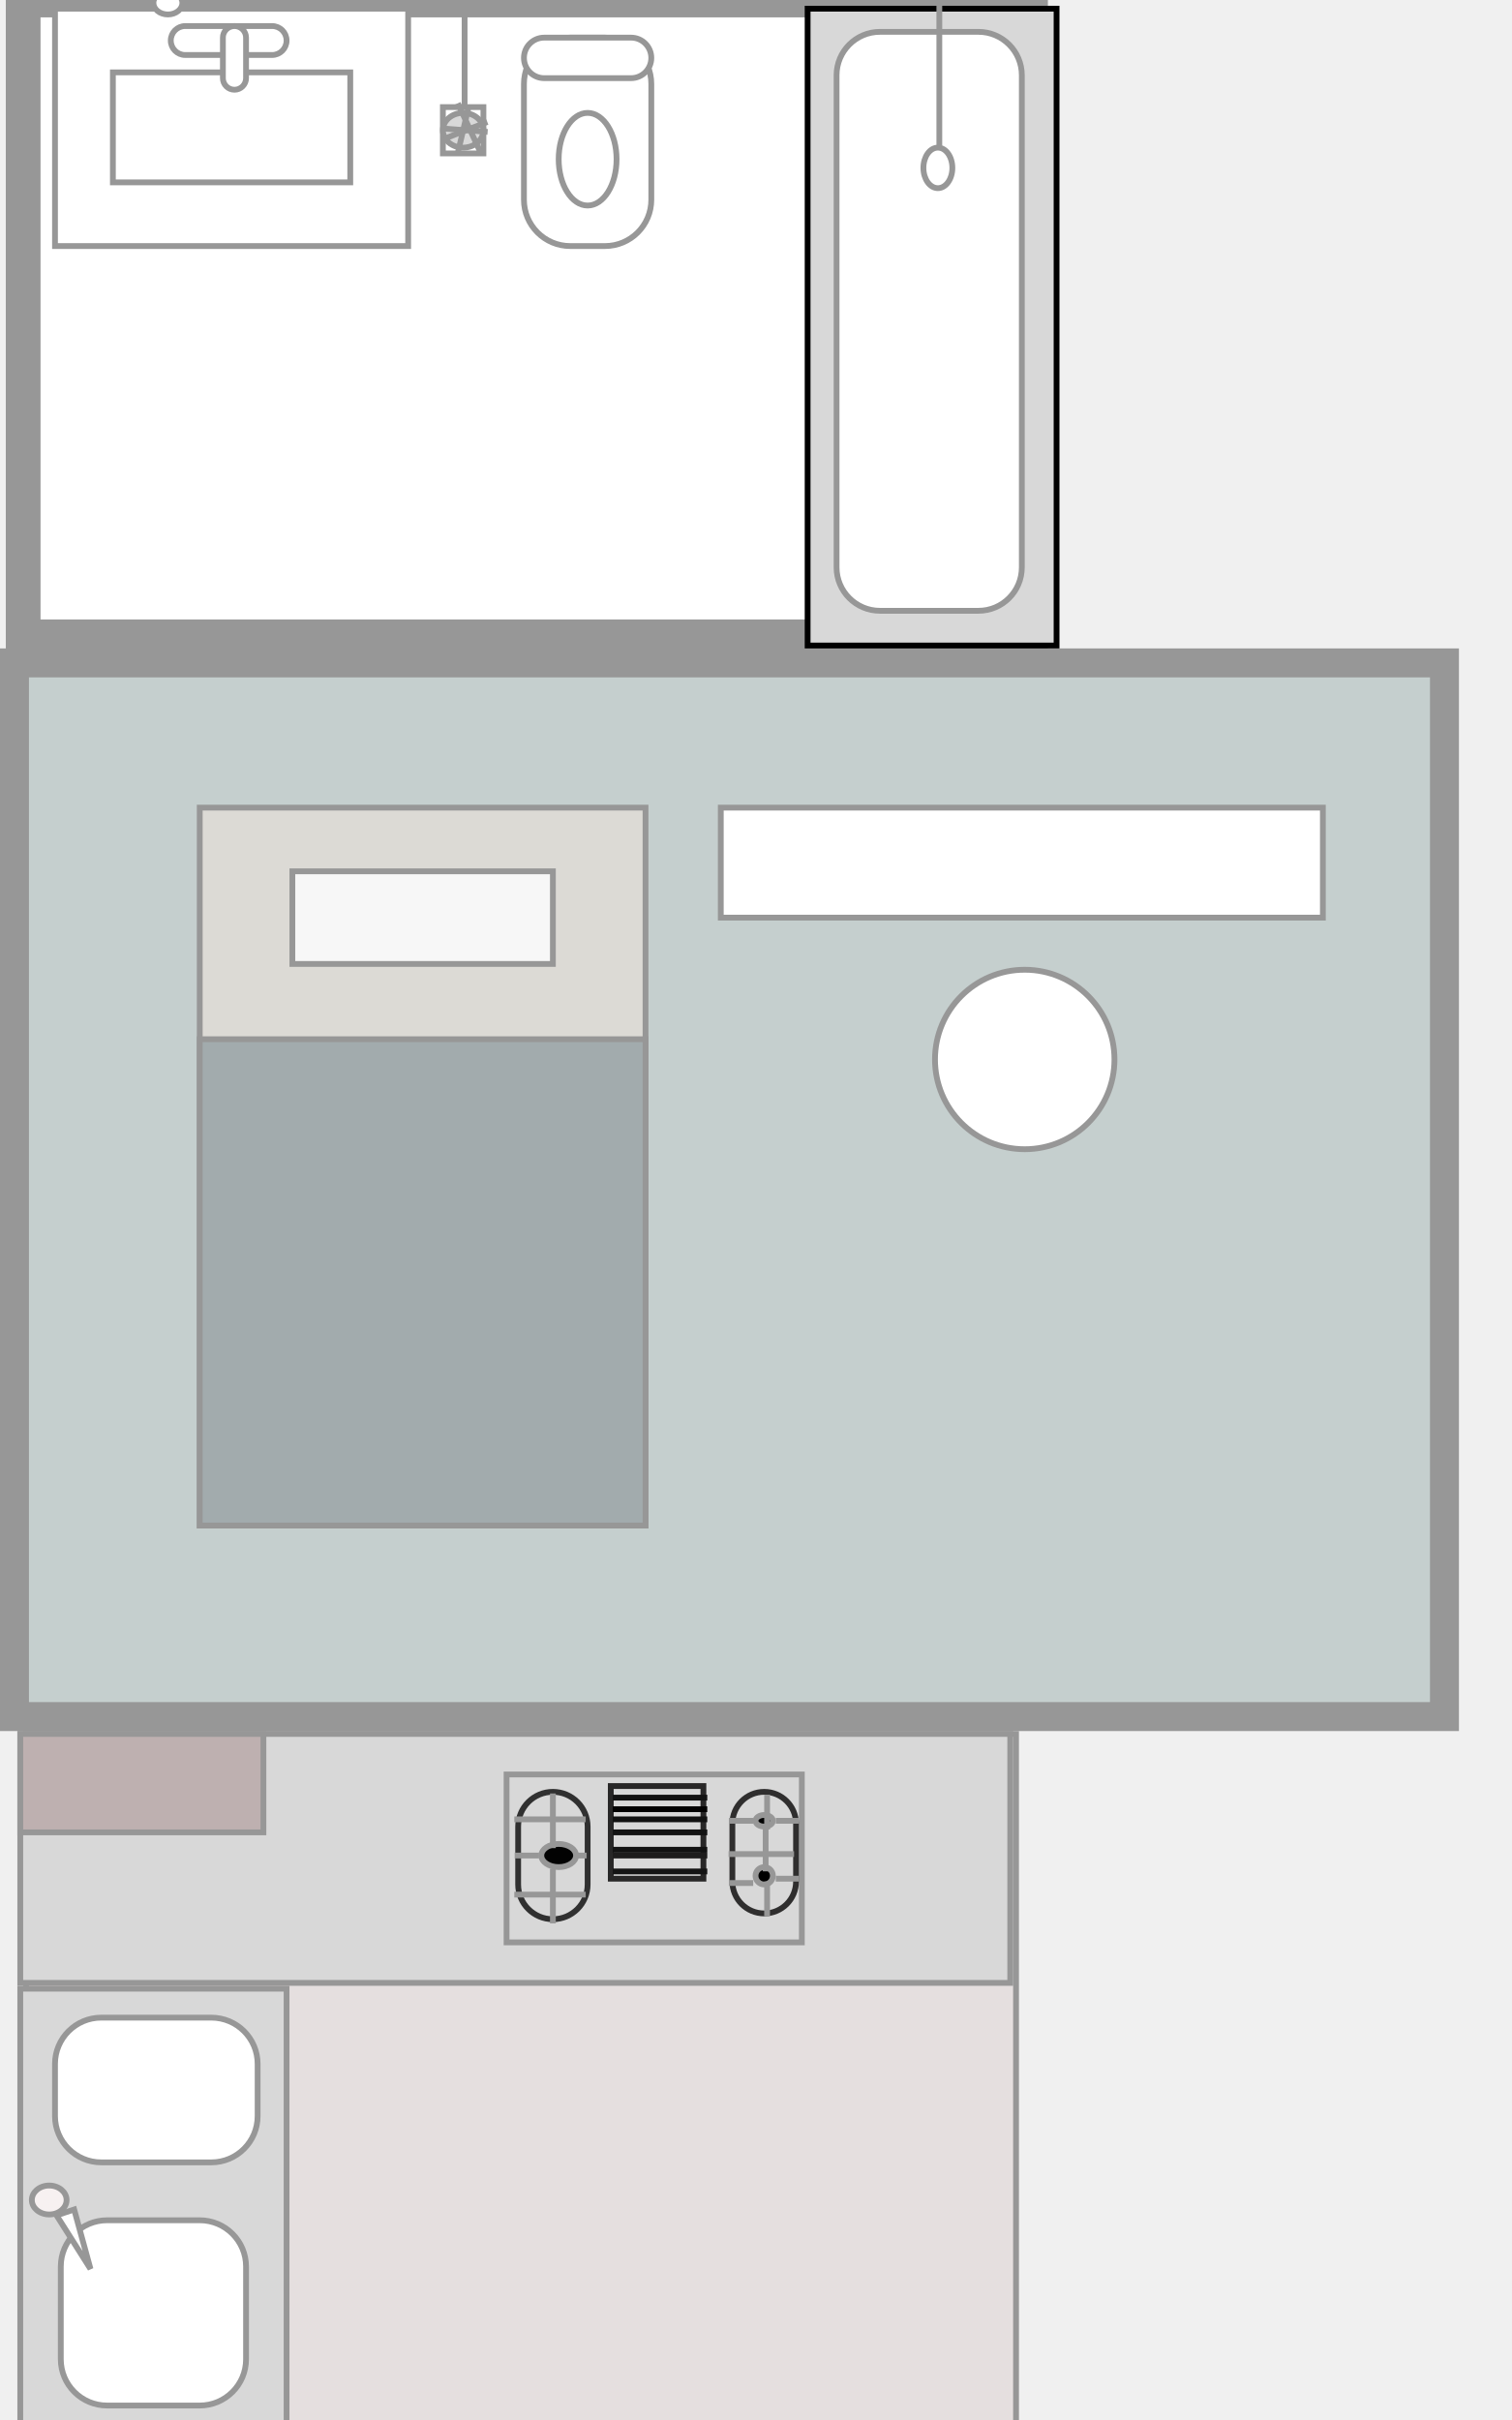
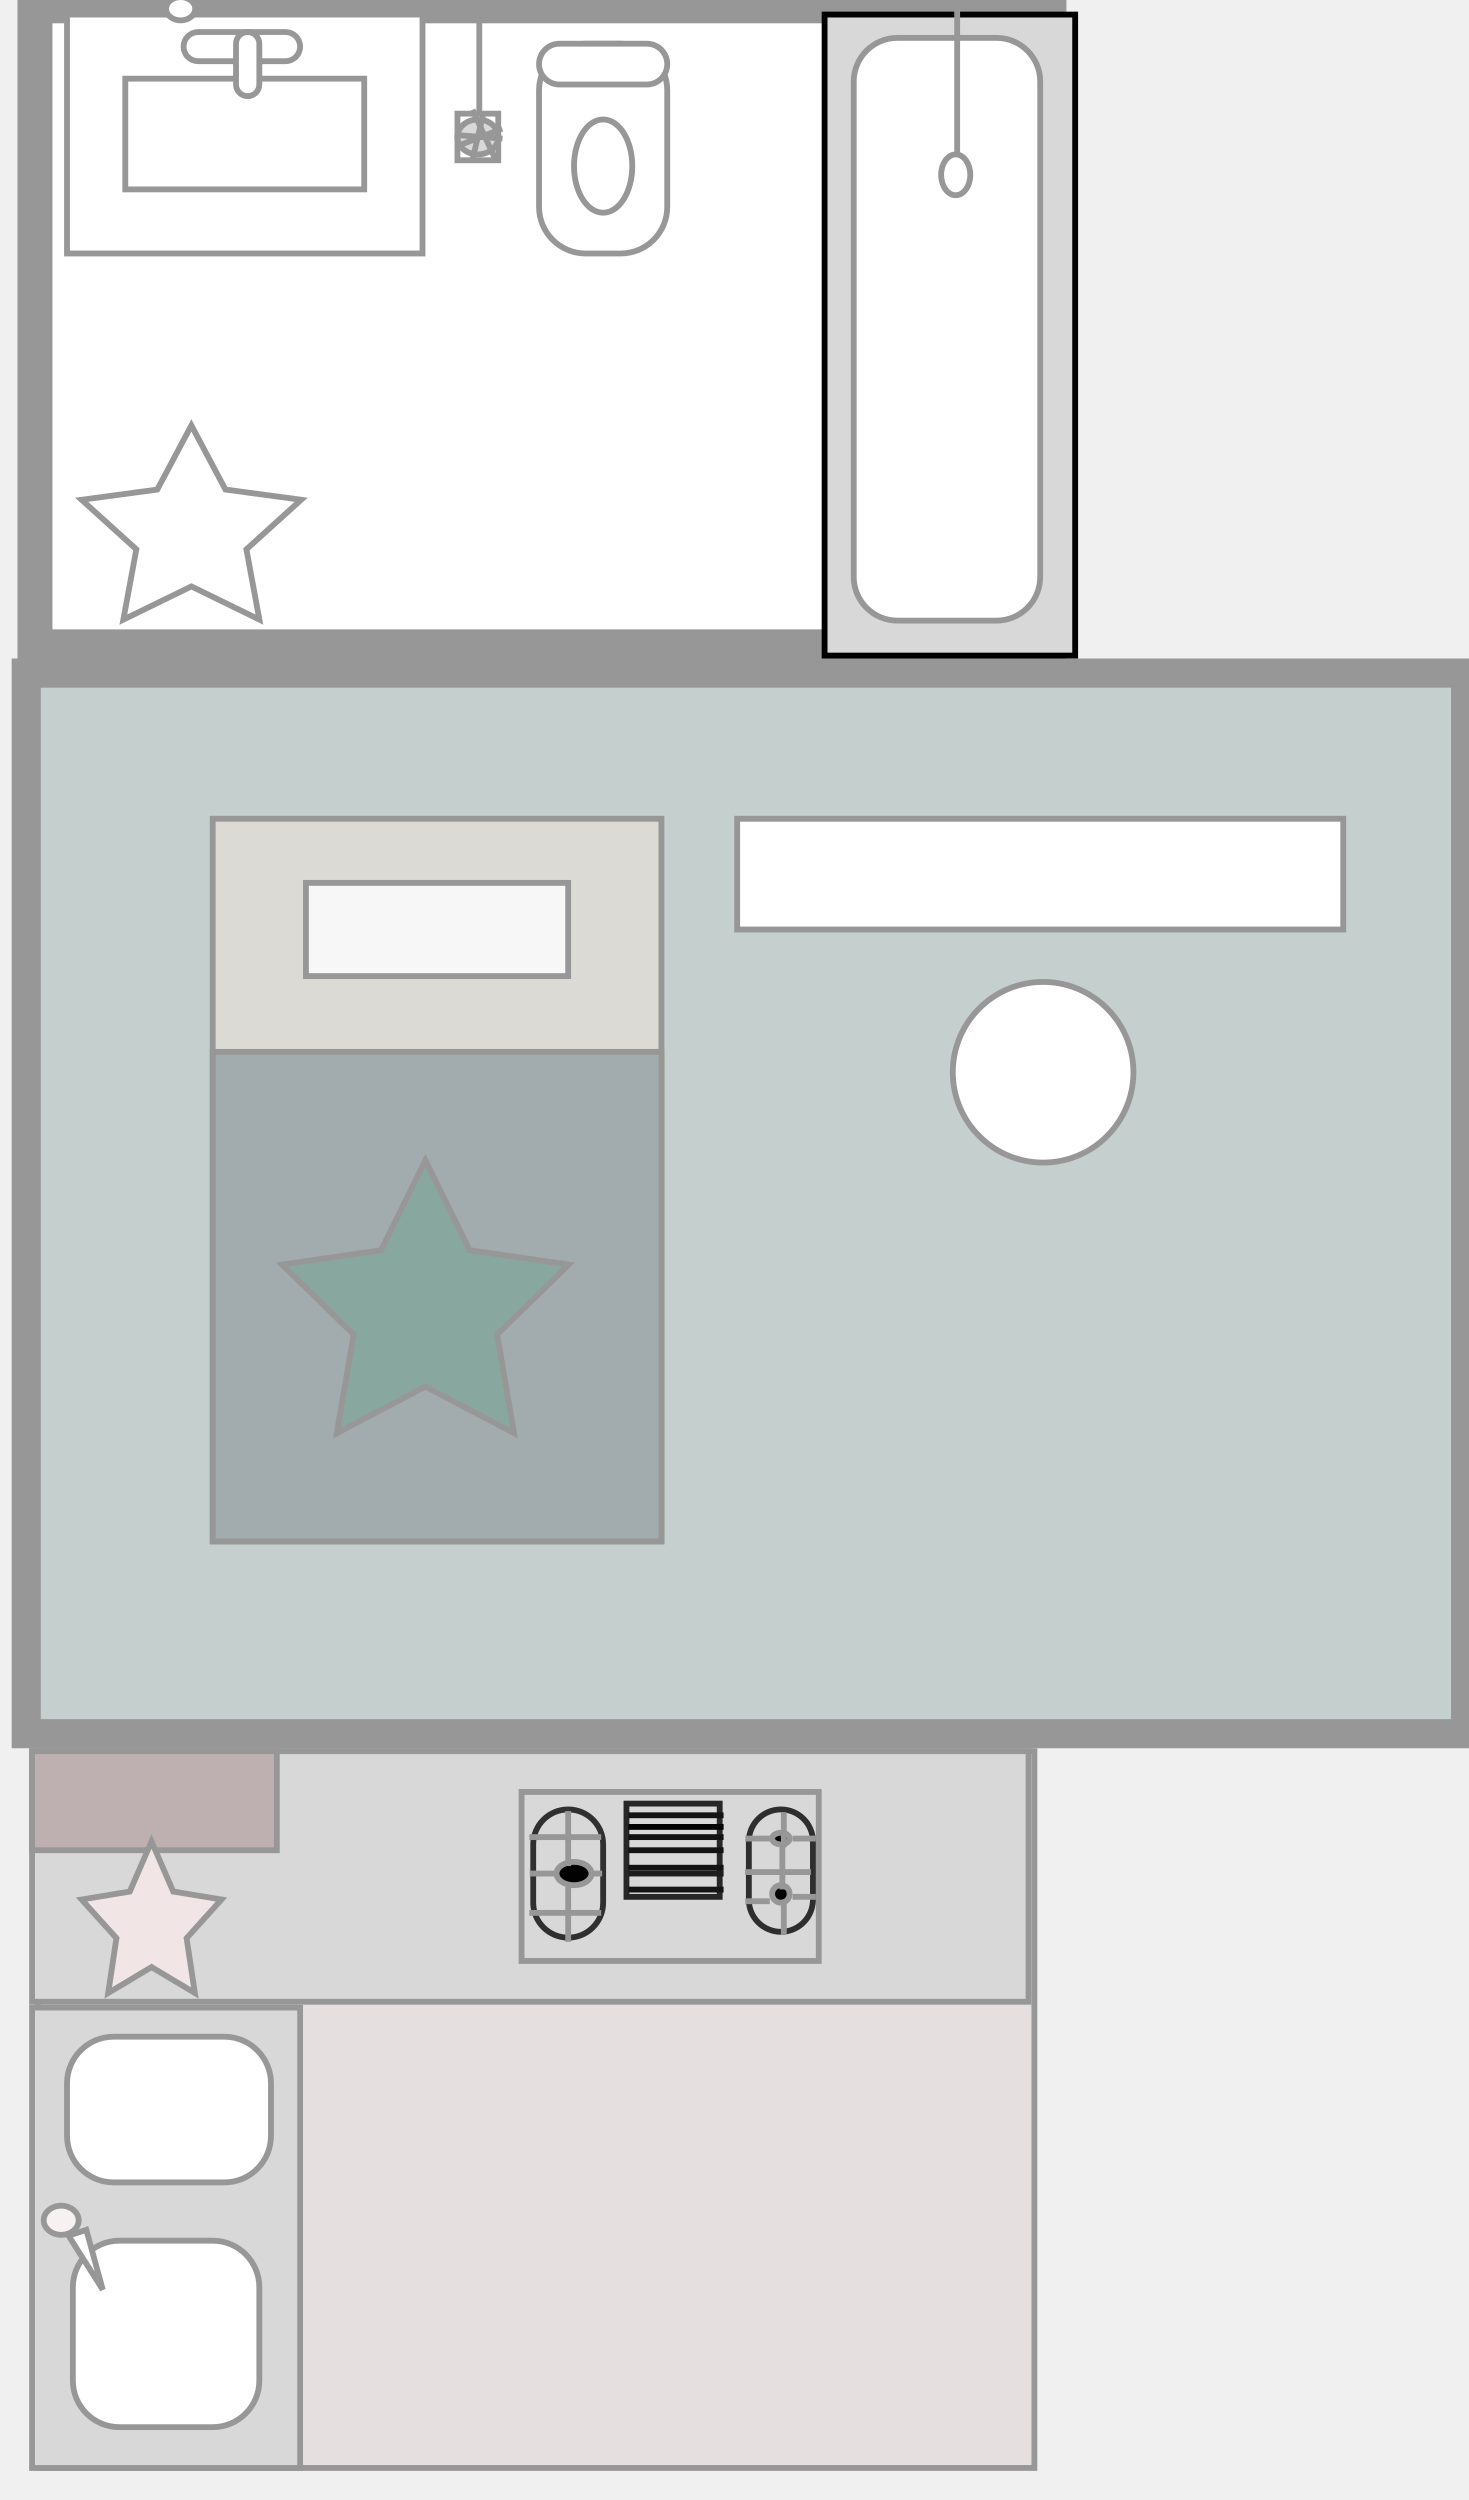
- <svg xmlns="http://www.w3.org/2000/svg" width="261px" height="418px" viewBox="0 0 261 418" version="1.1">
-   <g id="studio" stroke="none" stroke-width="1" fill="none" fill-rule="evenodd">
-     <rect id="Rectangle" stroke="#979797" stroke-width="5" fill="#C5CFCE" x="2.5" y="114.5" width="247" height="182" />
-     <rect id="Rectangle" stroke="#979797" fill="#DCDAD5" x="34.5" y="139.5" width="77" height="124" />
-     <rect id="Rectangle" stroke="#979797" fill="#F7F7F7" x="50.5" y="150.5" width="45" height="16" />
-     <rect id="Rectangle" stroke="#979797" fill="#A2ABAD" x="34.5" y="179.5" width="77" height="84" />
-     <rect id="Rectangle" stroke="#979797" fill="#FFFFFF" x="124.5" y="139.5" width="104" height="19" />
-     <circle id="Oval" stroke="#979797" fill="#FFFFFF" cx="177" cy="183" r="15.5" />
-     <rect id="Rectangle" stroke="#979797" stroke-width="6" fill="#FFFFFF" x="4" y="0" width="174" height="110" />
-     <line x1="80.25" y1="1.29" x2="80.25" y2="18.71" id="Line-4" stroke="#979797" stroke-linecap="square" />
-     <rect id="Rectangle" stroke="#979797" fill="#FFFFFF" x="90.5" y="6.5" width="22" height="36" rx="8" />
-     <ellipse id="Oval" stroke="#979797" fill="#FFFFFF" cx="101.5" cy="27.5" rx="5" ry="8" />
-     <rect id="Rectangle" stroke="#979797" fill="#FFFFFF" x="90.5" y="6.5" width="22" height="7" rx="3.5" />
-     <ellipse id="Oval" stroke="#979797" fill="#D8D8D8" cx="40.5" cy="8" rx="2" ry="1.5" />
-     <rect id="Rectangle" stroke="#000000" fill="#D8D8D8" x="139.5" y="1.5" width="43" height="110" />
-     <line x1="40.25" y1="1.289" x2="40.25" y2="11.711" id="Line-2" stroke="#979797" stroke-linecap="square" />
-     <rect id="Rectangle" stroke="#979797" fill="#FFFFFF" x="9.5" y="1.5" width="61" height="41" />
-     <rect id="Rectangle-2" stroke="#979797" fill="#FFFFFF" x="19.5" y="12.5" width="41" height="19" />
-     <path d="M169,5.5 L152,5.5 C149.929,5.5 148.054,6.339 146.697,7.697 C145.339,9.054 144.5,10.929 144.5,13 L144.5,98 C144.5,100.071 145.339,101.946 146.697,103.303 C148.054,104.661 149.929,105.5 152,105.5 L169,105.5 C171.071,105.5 172.946,104.661 174.303,103.303 C175.661,101.946 176.5,100.071 176.5,98 L176.5,13 C176.5,10.929 175.661,9.054 174.303,7.697 C172.946,6.339 171.071,5.5 169,5.5 Z M29,-1.5 C28.298,-1.5 27.66,-1.268 27.199,-0.884 C26.774,-0.53 26.5,-0.044 26.5,0.5 C26.5,1.044 26.774,1.53 27.199,1.884 C27.66,2.268 28.298,2.5 29,2.5 C29.702,2.5 30.34,2.268 30.801,1.884 C31.226,1.53 31.5,1.044 31.5,0.5 C31.5,-0.044 31.226,-0.53 30.801,-0.884 C30.34,-1.268 29.702,-1.5 29,-1.5 Z" id="Rectangle-3" stroke="#979797" fill="#FFFFFF" />
-     <line x1="162.25" y1="1.286" x2="162.25" y2="24.714" id="Line-3" stroke="#979797" stroke-linecap="square" />
-     <ellipse id="Oval" stroke="#979797" fill="#FFFFFF" cx="162" cy="29" rx="2.5" ry="3.5" />
-     <rect id="Rectangle" stroke="#979797" fill="#FFFFFF" x="29.5" y="4.5" width="20" height="5" rx="2.5" />
-     <rect id="Rectangle" stroke="#979797" fill="#FFFFFF" x="38.5" y="4.5" width="4" height="11" rx="2" />
-     <rect id="Rectangle" stroke="#979797" fill="#FFFFFF" x="76.5" y="18.5" width="7" height="8" />
-     <ellipse id="Oval" stroke="#979797" fill="#D8D8D8" cx="80" cy="22.5" rx="3.5" ry="3" />
-     <line x1="77.269" y1="22.25" x2="83.731" y2="22.75" id="Line-5" stroke="#979797" stroke-linecap="square" />
-     <line x1="79.286" y1="18.286" x2="82.714" y2="25.714" id="Line-6" stroke="#979797" stroke-linecap="square" />
-     <line x1="79.25" y1="25.682" x2="80.75" y2="19.318" id="Line-7" stroke="#979797" stroke-linecap="square" />
-     <line x1="77.292" y1="23.75" x2="83.708" y2="21.25" id="Line-8" stroke="#979797" stroke-linecap="square" />
-     <rect id="Rectangle" stroke="#979797" fill="#E5DFDF" x="4.5" y="299.5" width="171" height="123" />
-     <line x1="12.357" y1="382.294" x2="26.643" y2="391.706" id="Line" stroke="#979797" stroke-linecap="square" />
-     <rect id="Rectangle" stroke="#979797" fill="#D8D8D8" x="3.5" y="343.5" width="46" height="79" />
-     <rect id="Rectangle-2" stroke="#979797" fill="#FFFFFF" x="9.5" y="348.5" width="35" height="25" rx="8" />
-     <rect id="Rectangle" stroke="#979797" fill="#FFFFFF" x="10.5" y="383.5" width="32" height="32" rx="8" />
-     <path d="M8.5,377.5 C7.662,377.5 6.901,377.787 6.351,378.258 C5.83,378.704 5.5,379.317 5.5,380 C5.5,380.683 5.83,381.296 6.351,381.742 C6.901,382.213 7.662,382.5 8.5,382.5 C9.338,382.5 10.099,382.213 10.649,381.742 C11.17,381.296 11.5,380.683 11.5,380 C11.5,379.317 11.17,378.704 10.649,378.258 C10.099,377.787 9.338,377.5 8.5,377.5 Z" id="Oval-2" stroke="#979797" fill="#F7F1F1" />
-     <path d="M12.811,381.64 L9.765,382.649 L15.632,391.907 L12.811,381.64 Z" id="Triangle" stroke="#979797" fill="#FFFFFF" />
-     <rect id="Rectangle" stroke="#979797" fill="#D8D8D8" x="3.5" y="299.5" width="171" height="43" />
-     <rect id="Rectangle" stroke="#979797" fill="#D8D8D8" x="105.5" y="309.5" width="16" height="16" rx="8" />
-     <rect id="Rectangle" stroke="#979797" fill="#D8D8D8" x="87.5" y="306.5" width="51" height="29" />
-     <rect id="Rectangle" stroke="#282727" fill="#D8D8D8" x="105.5" y="308.5" width="16" height="16" />
-     <line x1="106.333" y1="310.5" x2="121.667" y2="310.5" id="Line-3" stroke="#131313" stroke-linecap="square" />
-     <line x1="106.333" y1="312.5" x2="121.667" y2="312.5" id="Line-4" stroke="#030202" stroke-linecap="square" />
-     <line x1="106.333" y1="314.25" x2="121.667" y2="314.25" id="Line-5" stroke="#121212" stroke-linecap="square" />
-     <line x1="106.333" y1="316.5" x2="121.667" y2="316.5" id="Line-6" stroke="#131313" stroke-linecap="square" />
-     <line x1="106.333" y1="319.5" x2="121.667" y2="319.5" id="Line-7" stroke="#121212" stroke-linecap="square" />
-     <line x1="106.333" y1="320.5" x2="121.667" y2="320.5" id="Line-8" stroke="#1E1D1D" stroke-linecap="square" />
-     <line x1="106.333" y1="323.25" x2="121.667" y2="323.25" id="Line-9" stroke="#141414" stroke-linecap="square" />
-     <rect id="Rectangle" stroke="#303030" fill="#D8D8D8" x="89.5" y="309.5" width="12" height="22" rx="6" />
-     <rect id="Rectangle" stroke="#2F2E2E" fill="#D8D8D8" x="126.5" y="309.5" width="11" height="21" rx="5.5" />
-     <ellipse id="Oval" stroke="#979797" fill="#000000" cx="132" cy="314.5" rx="1.5" ry="1" />
-     <circle id="Oval" stroke="#979797" fill="#000000" cx="132" cy="324" r="1.5" />
-     <ellipse id="Oval" stroke="#979797" fill="#020202" cx="96.5" cy="320.5" rx="3" ry="2" />
-     <rect id="Rectangle" stroke="#979797" fill="#BEB0B0" x="3.5" y="299.5" width="42" height="17" />
-     <line x1="89.333" y1="314.25" x2="100.667" y2="314.25" id="Line-10" stroke="#979797" stroke-linecap="square" />
-     <line x1="89.333" y1="327.25" x2="100.667" y2="327.25" id="Line-11" stroke="#979797" stroke-linecap="square" />
-     <line x1="95.5" y1="310.281" x2="95.5" y2="318.719" id="Line-12" stroke="#979797" stroke-linecap="square" />
-     <line x1="95.5" y1="323.281" x2="95.5" y2="331.719" id="Line-13" stroke="#979797" stroke-linecap="square" />
-     <line x1="89.4" y1="320.5" x2="92.6" y2="320.5" id="Line-14" stroke="#979797" stroke-linecap="square" />
-     <line x1="100.167" y1="320.5" x2="100.833" y2="320.5" id="Line-15" stroke="#979797" stroke-linecap="square" />
-     <line x1="126.4" y1="314.5" x2="129.6" y2="314.5" id="Line-16" stroke="#979797" stroke-linecap="square" />
-     <line x1="126.4" y1="325.25" x2="129.6" y2="325.25" id="Line-18" stroke="#979797" stroke-linecap="square" />
-     <line x1="132.25" y1="316.269" x2="132.25" y2="322.731" id="Line-21" stroke="#979797" stroke-linecap="square" />
-     <line x1="126.344" y1="320.25" x2="136.656" y2="320.25" id="Line-23" stroke="#979797" stroke-linecap="square" />
-     <line x1="132.5" y1="310.5" x2="132.5" y2="315.5" id="Line-19" stroke="#979797" stroke-linecap="square" />
-     <line x1="132.5" y1="325.5" x2="132.5" y2="330.5" id="Line-20" stroke="#979797" stroke-linecap="square" />
-     <line x1="134.5" y1="314.5" x2="137.5" y2="314.5" id="Line-22" stroke="#979797" stroke-linecap="square" />
-     <line x1="134.5" y1="324.5" x2="137.5" y2="324.5" id="Line-24" stroke="#979797" stroke-linecap="square" />
+ <svg xmlns="http://www.w3.org/2000/svg" width="252px" height="429px" viewBox="0 0 252 429" version="1.1">
+   <g id="Page-1" stroke="none" stroke-width="1" fill="none" fill-rule="evenodd">
+     <g id="studio_1" transform="translate(4, -1)">
+       <rect id="Rectangle" stroke="#979797" stroke-width="5" fill="#C5CFCE" fill-rule="nonzero" x="0.5" y="116.5" width="247" height="182" />
+       <rect id="Rectangle" stroke="#979797" fill="#DCDAD5" fill-rule="nonzero" x="32.5" y="141.5" width="77" height="124" />
+       <rect id="Rectangle" stroke="#979797" fill="#F7F7F7" fill-rule="nonzero" x="48.5" y="152.5" width="45" height="16" />
+       <rect id="Rectangle" stroke="#979797" fill="#A2ABAD" fill-rule="nonzero" x="32.5" y="181.5" width="77" height="84" />
+       <rect id="Rectangle" stroke="#979797" fill="#FFFFFF" fill-rule="nonzero" x="122.5" y="141.5" width="104" height="19" />
+       <circle id="Oval" stroke="#979797" fill="#FFFFFF" fill-rule="nonzero" cx="175" cy="185" r="15.5" />
+       <rect id="Rectangle" stroke="#979797" stroke-width="6" fill="#FFFFFF" fill-rule="nonzero" x="2" y="2" width="174" height="110" />
+       <line x1="78.25" y1="3.29" x2="78.25" y2="20.71" id="Line-4" stroke="#979797" stroke-linecap="square" />
+       <rect id="Rectangle" stroke="#979797" fill="#FFFFFF" fill-rule="nonzero" x="88.5" y="8.5" width="22" height="36" rx="8" />
+       <ellipse id="Oval" stroke="#979797" fill="#FFFFFF" fill-rule="nonzero" cx="99.5" cy="29.5" rx="5" ry="8" />
+       <rect id="Rectangle" stroke="#979797" fill="#FFFFFF" fill-rule="nonzero" x="88.5" y="8.5" width="22" height="7" rx="3.5" />
+       <ellipse id="Oval" stroke="#979797" fill="#D8D8D8" fill-rule="nonzero" cx="38.5" cy="10" rx="2" ry="1.5" />
+       <rect id="Rectangle" stroke="#000000" fill="#D8D8D8" fill-rule="nonzero" x="137.5" y="3.5" width="43" height="110" />
+       <line x1="38.25" y1="3.289" x2="38.25" y2="13.711" id="Line-2" stroke="#979797" stroke-linecap="square" />
+       <rect id="Rectangle" stroke="#979797" fill="#FFFFFF" fill-rule="nonzero" x="7.5" y="3.5" width="61" height="41" />
+       <rect id="Rectangle-2" stroke="#979797" fill="#FFFFFF" fill-rule="nonzero" x="17.5" y="14.5" width="41" height="19" />
+       <path d="M167,7.5 L150,7.5 C147.929,7.5 146.054,8.339 144.697,9.697 C143.339,11.054 142.5,12.929 142.5,15 L142.5,100 C142.5,102.071 143.339,103.946 144.697,105.303 C146.054,106.661 147.929,107.5 150,107.5 L167,107.5 C169.071,107.5 170.946,106.661 172.303,105.303 C173.661,103.946 174.5,102.071 174.5,100 L174.5,15 C174.5,12.929 173.661,11.054 172.303,9.697 C170.946,8.339 169.071,7.5 167,7.5 Z M27,0.5 C26.298,0.5 25.66,0.732 25.199,1.116 C24.774,1.47 24.5,1.956 24.5,2.5 C24.5,3.044 24.774,3.53 25.199,3.884 C25.66,4.268 26.298,4.5 27,4.5 C27.702,4.5 28.34,4.268 28.801,3.884 C29.226,3.53 29.5,3.044 29.5,2.5 C29.5,1.956 29.226,1.47 28.801,1.116 C28.34,0.732 27.702,0.5 27,0.5 Z" id="Rectangle-3" stroke="#979797" fill="#FFFFFF" fill-rule="nonzero" />
+       <line x1="160.25" y1="3.286" x2="160.25" y2="26.714" id="Line-3" stroke="#979797" stroke-linecap="square" />
+       <ellipse id="Oval" stroke="#979797" fill="#FFFFFF" fill-rule="nonzero" cx="160" cy="31" rx="2.5" ry="3.5" />
+       <rect id="Rectangle" stroke="#979797" fill="#FFFFFF" fill-rule="nonzero" x="27.5" y="6.5" width="20" height="5" rx="2.5" />
+       <rect id="Rectangle" stroke="#979797" fill="#FFFFFF" fill-rule="nonzero" x="36.5" y="6.5" width="4" height="11" rx="2" />
+       <rect id="Rectangle" stroke="#979797" fill="#FFFFFF" fill-rule="nonzero" x="74.5" y="20.5" width="7" height="8" />
+       <ellipse id="Oval" stroke="#979797" fill="#D8D8D8" fill-rule="nonzero" cx="78" cy="24.5" rx="3.5" ry="3" />
+       <line x1="75.269" y1="24.25" x2="81.731" y2="24.75" id="Line-5" stroke="#979797" stroke-linecap="square" />
+       <line x1="77.286" y1="20.286" x2="80.714" y2="27.714" id="Line-6" stroke="#979797" stroke-linecap="square" />
+       <line x1="77.25" y1="27.682" x2="78.75" y2="21.318" id="Line-7" stroke="#979797" stroke-linecap="square" />
+       <line x1="75.292" y1="25.75" x2="81.708" y2="23.25" id="Line-8" stroke="#979797" stroke-linecap="square" />
+       <rect id="Rectangle" stroke="#979797" fill="#E5DFDF" fill-rule="nonzero" x="2.5" y="301.5" width="171" height="123" />
+       <line x1="10.357" y1="384.294" x2="24.643" y2="393.706" id="Line" stroke="#979797" stroke-linecap="square" />
+       <rect id="Rectangle" stroke="#979797" fill="#D8D8D8" fill-rule="nonzero" x="1.5" y="345.5" width="46" height="79" />
+       <rect id="Rectangle-2" stroke="#979797" fill="#FFFFFF" fill-rule="nonzero" x="7.5" y="350.5" width="35" height="25" rx="8" />
+       <rect id="Rectangle" stroke="#979797" fill="#FFFFFF" fill-rule="nonzero" x="8.5" y="385.5" width="32" height="32" rx="8" />
+       <path d="M6.5,379.5 C5.662,379.5 4.901,379.787 4.351,380.258 C3.83,380.704 3.5,381.317 3.5,382 C3.5,382.683 3.83,383.296 4.351,383.742 C4.901,384.213 5.662,384.5 6.5,384.5 C7.338,384.5 8.099,384.213 8.649,383.742 C9.17,383.296 9.5,382.683 9.5,382 C9.5,381.317 9.17,380.704 8.649,380.258 C8.099,379.787 7.338,379.5 6.5,379.5 Z" id="Oval-2" stroke="#979797" fill="#F7F1F1" fill-rule="nonzero" />
+       <polygon id="Triangle" stroke="#979797" fill="#FFFFFF" fill-rule="nonzero" points="10.811 383.64 7.765 384.649 13.632 393.907" />
+       <rect id="Rectangle" stroke="#979797" fill="#D8D8D8" fill-rule="nonzero" x="1.5" y="301.5" width="171" height="43" />
+       <rect id="Rectangle" stroke="#979797" fill="#D8D8D8" fill-rule="nonzero" x="103.5" y="311.5" width="16" height="16" rx="8" />
+       <rect id="Rectangle" stroke="#979797" fill="#D8D8D8" fill-rule="nonzero" x="85.5" y="308.5" width="51" height="29" />
+       <rect id="Rectangle" stroke="#282727" fill="#D8D8D8" fill-rule="nonzero" x="103.5" y="310.5" width="16" height="16" />
+       <line x1="104.333" y1="312.5" x2="119.667" y2="312.5" id="Line-3" stroke="#131313" stroke-linecap="square" />
+       <line x1="104.333" y1="314.5" x2="119.667" y2="314.5" id="Line-4" stroke="#030202" stroke-linecap="square" />
+       <line x1="104.333" y1="316.25" x2="119.667" y2="316.25" id="Line-5" stroke="#121212" stroke-linecap="square" />
+       <line x1="104.333" y1="318.5" x2="119.667" y2="318.5" id="Line-6" stroke="#131313" stroke-linecap="square" />
+       <line x1="104.333" y1="321.5" x2="119.667" y2="321.5" id="Line-7" stroke="#121212" stroke-linecap="square" />
+       <line x1="104.333" y1="322.5" x2="119.667" y2="322.5" id="Line-8" stroke="#1E1D1D" stroke-linecap="square" />
+       <line x1="104.333" y1="325.25" x2="119.667" y2="325.25" id="Line-9" stroke="#141414" stroke-linecap="square" />
+       <rect id="Rectangle" stroke="#303030" fill="#D8D8D8" fill-rule="nonzero" x="87.5" y="311.5" width="12" height="22" rx="6" />
+       <rect id="Rectangle" stroke="#2F2E2E" fill="#D8D8D8" fill-rule="nonzero" x="124.5" y="311.5" width="11" height="21" rx="5.5" />
+       <ellipse id="Oval" stroke="#979797" fill="#000000" fill-rule="nonzero" cx="130" cy="316.5" rx="1.5" ry="1" />
+       <circle id="Oval" stroke="#979797" fill="#000000" fill-rule="nonzero" cx="130" cy="326" r="1.5" />
+       <ellipse id="Oval" stroke="#979797" fill="#020202" fill-rule="nonzero" cx="94.5" cy="322.5" rx="3" ry="2" />
+       <rect id="Rectangle" stroke="#979797" fill="#BEB0B0" fill-rule="nonzero" x="1.5" y="301.5" width="42" height="17" />
+       <line x1="87.333" y1="316.25" x2="98.667" y2="316.25" id="Line-10" stroke="#979797" stroke-linecap="square" />
+       <line x1="87.333" y1="329.25" x2="98.667" y2="329.25" id="Line-11" stroke="#979797" stroke-linecap="square" />
+       <line x1="93.5" y1="312.281" x2="93.5" y2="320.719" id="Line-12" stroke="#979797" stroke-linecap="square" />
+       <line x1="93.5" y1="325.281" x2="93.5" y2="333.719" id="Line-13" stroke="#979797" stroke-linecap="square" />
+       <line x1="87.4" y1="322.5" x2="90.6" y2="322.5" id="Line-14" stroke="#979797" stroke-linecap="square" />
+       <line x1="98.167" y1="322.5" x2="98.833" y2="322.5" id="Line-15" stroke="#979797" stroke-linecap="square" />
+       <line x1="124.4" y1="316.5" x2="127.6" y2="316.5" id="Line-16" stroke="#979797" stroke-linecap="square" />
+       <line x1="124.4" y1="327.25" x2="127.6" y2="327.25" id="Line-18" stroke="#979797" stroke-linecap="square" />
+       <line x1="130.25" y1="318.269" x2="130.25" y2="324.731" id="Line-21" stroke="#979797" stroke-linecap="square" />
+       <line x1="124.344" y1="322.25" x2="134.656" y2="322.25" id="Line-23" stroke="#979797" stroke-linecap="square" />
+       <line x1="130.5" y1="312.5" x2="130.5" y2="317.5" id="Line-19" stroke="#979797" stroke-linecap="square" />
+       <line x1="130.5" y1="327.5" x2="130.5" y2="332.5" id="Line-20" stroke="#979797" stroke-linecap="square" />
+       <line x1="132.5" y1="316.5" x2="135.5" y2="316.5" id="Line-22" stroke="#979797" stroke-linecap="square" />
+       <line x1="132.5" y1="326.5" x2="135.5" y2="326.5" id="Line-24" stroke="#979797" stroke-linecap="square" />
+     </g>
+     <path d="M73,199.13 L65.397,214.535 L48.396,217.006 L60.698,228.997 L57.794,245.929 L73,237.935 L88.206,245.929 L85.302,228.997 L97.604,217.006 L80.603,214.535 L73,199.13 Z" id="Star" stroke="#979797" fill="#88A89F" />
+     <polygon id="Star" stroke="#979797" fill="#FFFFFF" fill-rule="nonzero" points="32.839 73 26.988 84.008 14 85.76 23.395 94.264 21.167 106.326 32.839 100.628 44.51 106.326 42.282 94.264 51.677 85.76 38.689 84.008" />
+     <polygon id="Star" stroke="#979797" fill="#F2E5E5" fill-rule="nonzero" points="26 316 22.271 324.592 14 325.958 19.982 332.589 18.563 342 26 337.554 33.437 342 32.018 332.589 38 325.958 29.729 324.592" />
  </g>
</svg>
